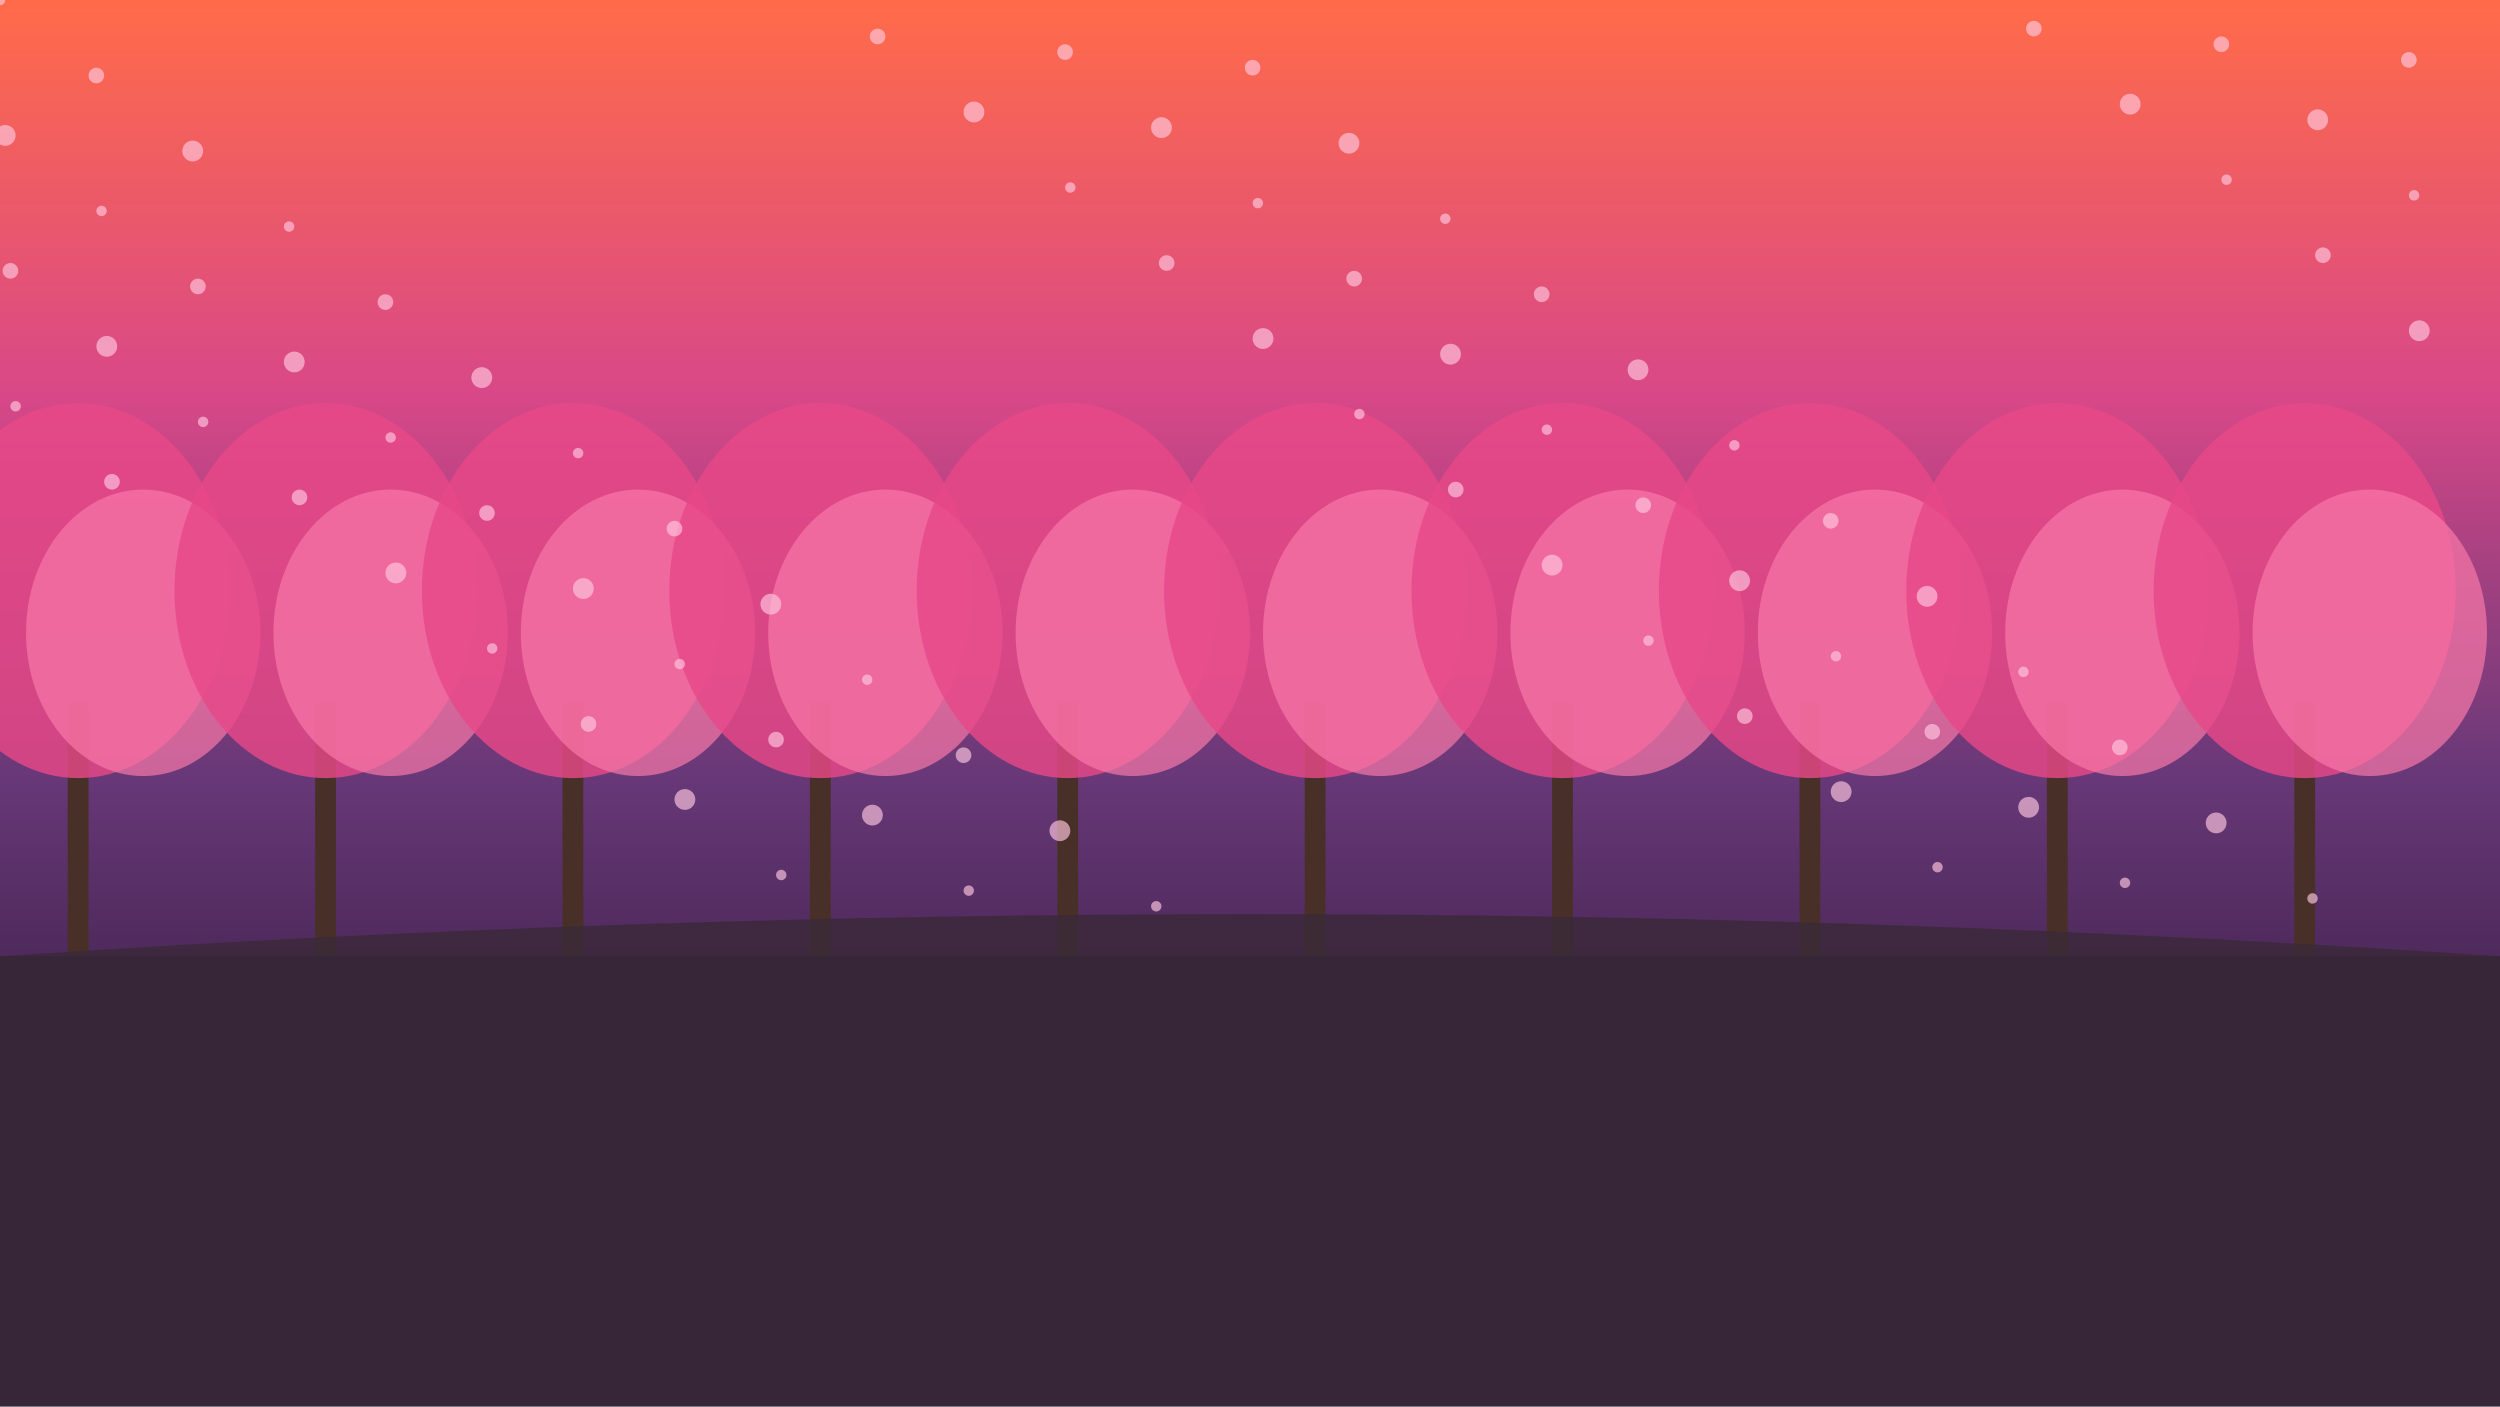
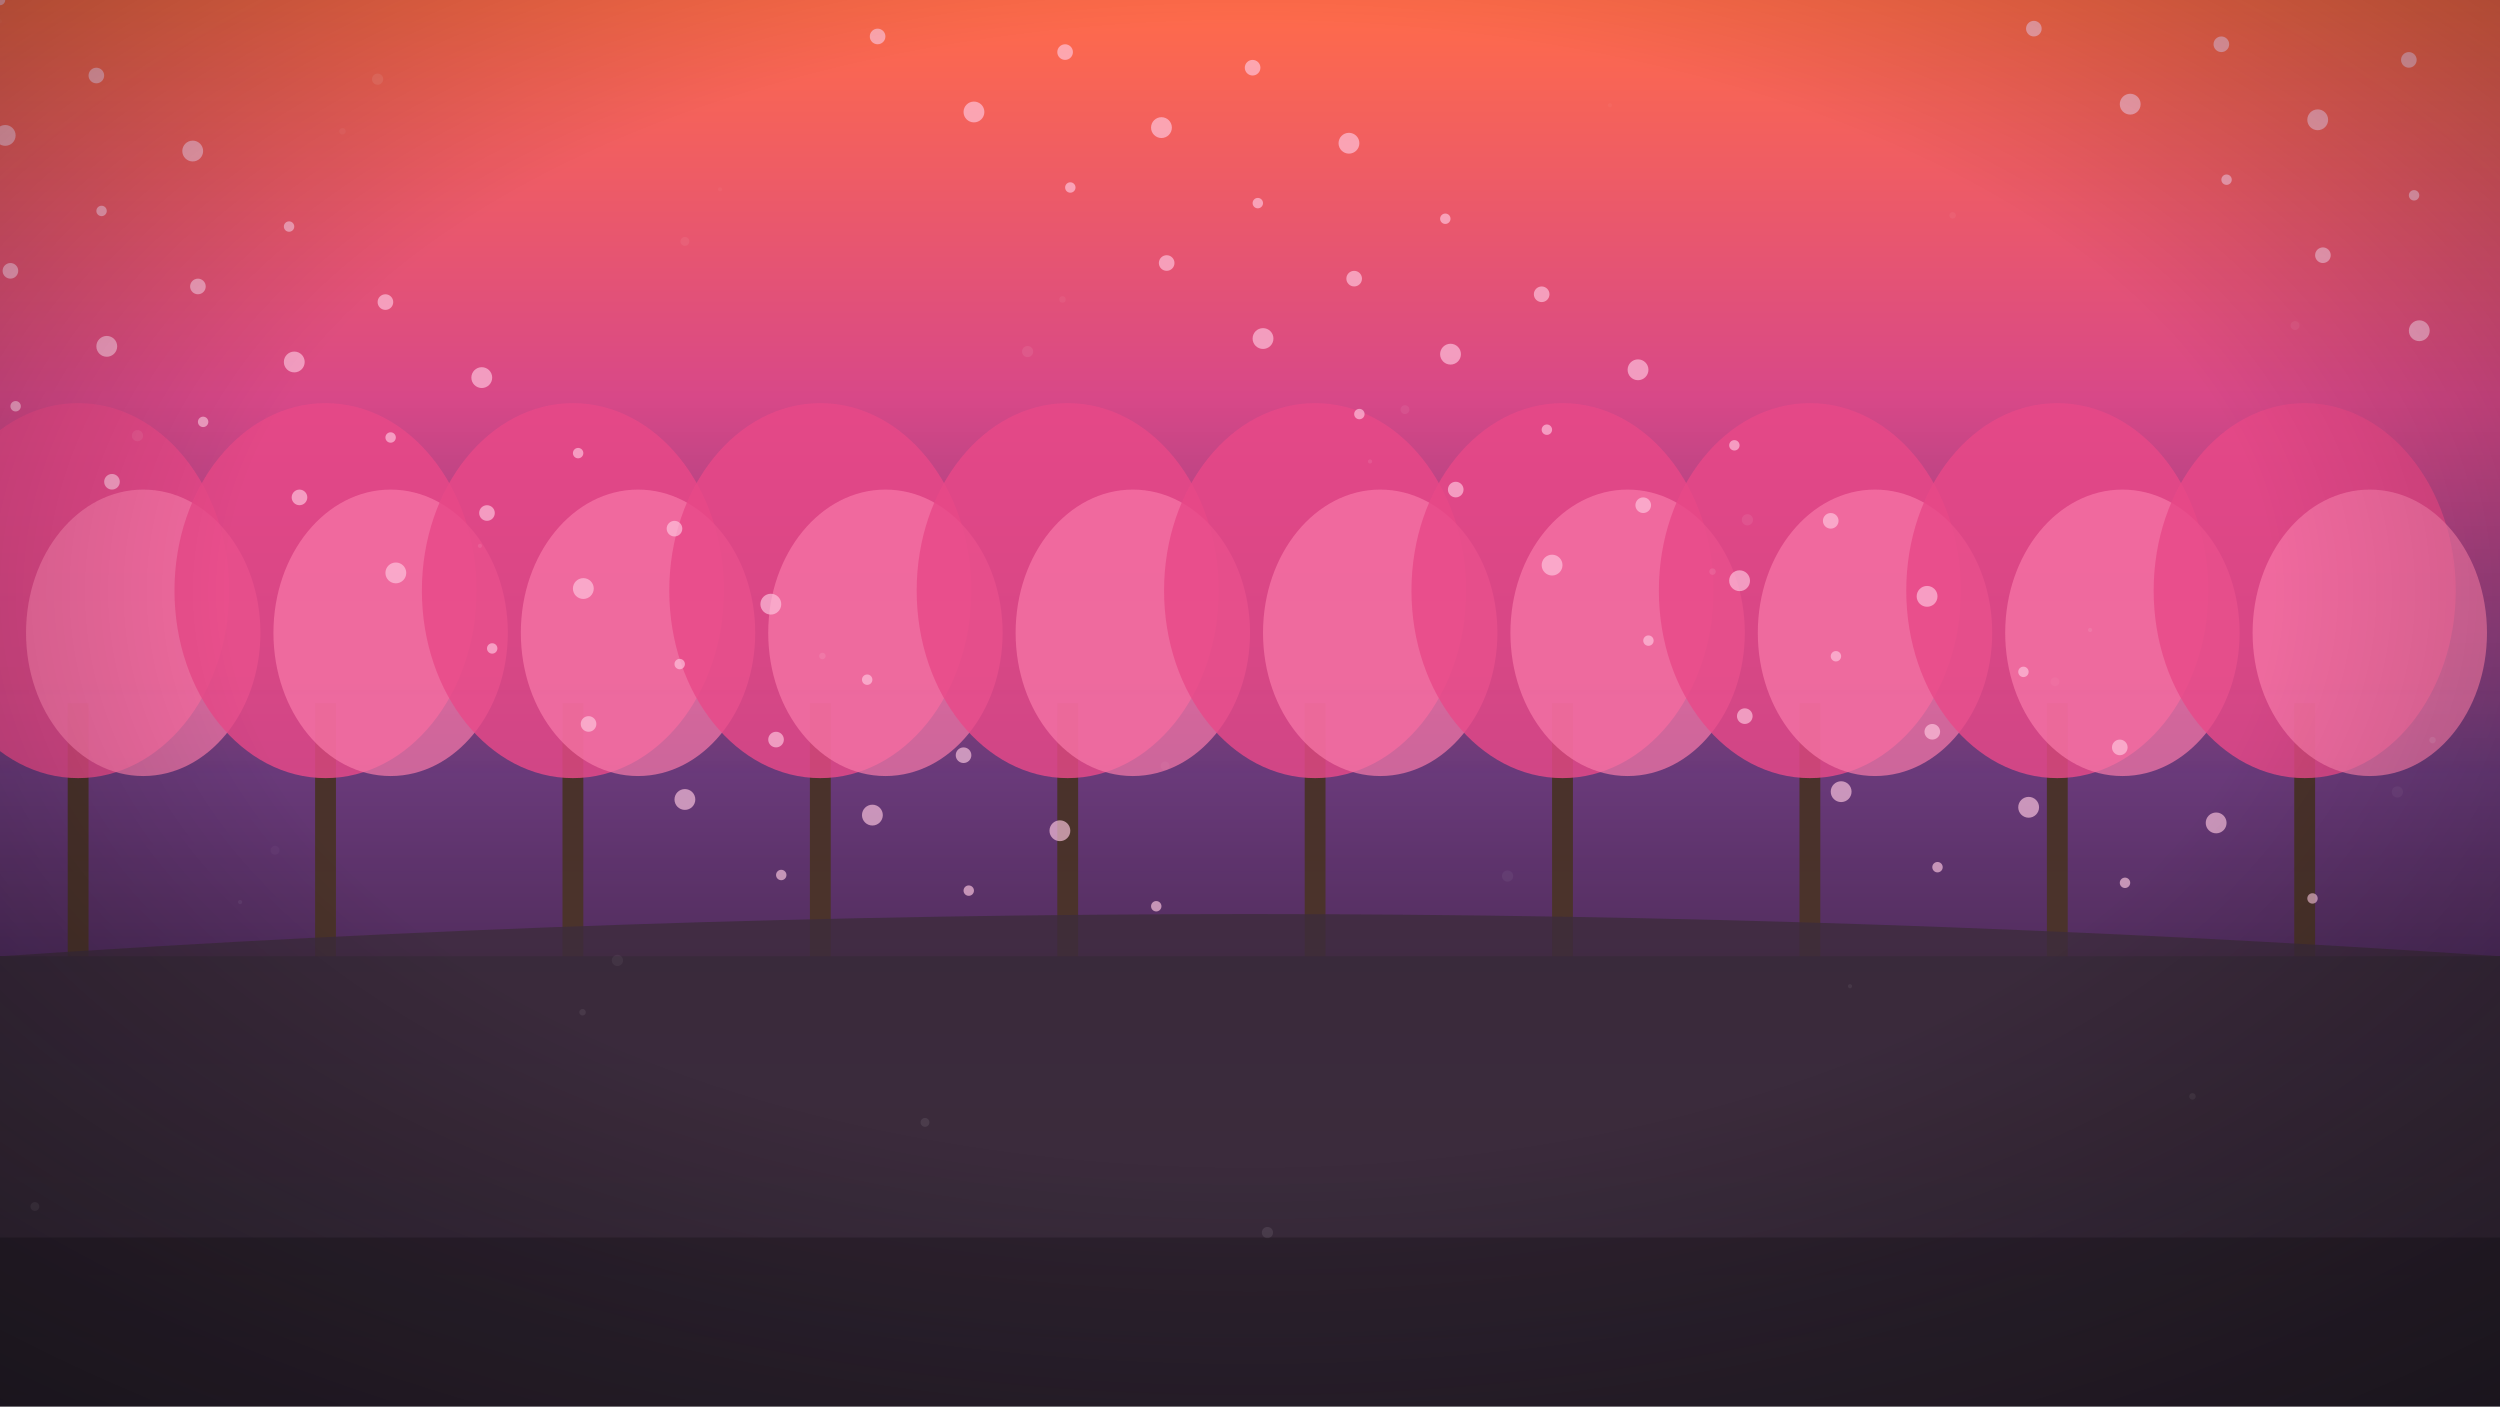
<svg xmlns="http://www.w3.org/2000/svg" viewBox="0 0 960 540" width="960" height="540">
  <defs>
    <linearGradient id="skyTop" x1="0" y1="0" x2="0" y2="1">
      <stop offset="0%" stop-color="#1a1048" />
      <stop offset="35%" stop-color="#3d2878" />
      <stop offset="68%" stop-color="#284868" />
      <stop offset="100%" stop-color="#0c1420" />
    </linearGradient>
    <linearGradient id="skyDay" x1="0" y1="0" x2="0" y2="1">
      <stop offset="0%" stop-color="#7ec8ff" />
      <stop offset="45%" stop-color="#a8d8f8" />
      <stop offset="78%" stop-color="#e8c878" />
      <stop offset="100%" stop-color="#88b868" />
    </linearGradient>
    <linearGradient id="skySunset" x1="0" y1="0" x2="0" y2="1">
      <stop offset="0%" stop-color="#ff6b4a" />
      <stop offset="28%" stop-color="#d84888" />
      <stop offset="55%" stop-color="#683878" />
      <stop offset="100%" stop-color="#120818" />
    </linearGradient>
    <linearGradient id="haze" x1="0" y1="0.4" x2="0" y2="1">
      <stop offset="0%" stop-color="#fff" stop-opacity="0" />
      <stop offset="100%" stop-color="#c8d8f0" stop-opacity="0.22" />
    </linearGradient>
    <filter id="softGlow" x="-40%" y="-40%" width="180%" height="180%">
      <feGaussianBlur stdDeviation="4" result="b" />
      <feMerge>
        <feMergeNode in="b" />
        <feMergeNode in="SourceGraphic" />
      </feMerge>
    </filter>
    <filter id="neonGlow" x="-60%" y="-60%" width="220%" height="220%">
      <feGaussianBlur stdDeviation="6" result="b" />
      <feMerge>
        <feMergeNode in="b" />
        <feMergeNode in="b" />
        <feMergeNode in="SourceGraphic" />
      </feMerge>
    </filter>
    <filter id="paintSoft" x="-2%" y="-2%" width="104%" height="104%">
      <feGaussianBlur stdDeviation="0.6" />
    </filter>
    <radialGradient id="sunDisc" cx="0.5" cy="0.5" r="0.5">
      <stop offset="0%" stop-color="#fff8e8" />
      <stop offset="55%" stop-color="#ffd080" />
      <stop offset="100%" stop-color="#ff904000" />
    </radialGradient>
    <radialGradient id="moonGlow" cx="0.5" cy="0.5" r="0.5">
      <stop offset="0%" stop-color="#fffef8" />
      <stop offset="40%" stop-color="#e8e0f0" />
      <stop offset="100%" stop-color="#e8e0f000" />
    </radialGradient>
    <linearGradient id="wallWarm" x1="0" y1="0" x2="1" y2="1">
      <stop offset="0%" stop-color="#fff0e4" />
      <stop offset="45%" stop-color="#e8c8b0" />
      <stop offset="100%" stop-color="#c8a088" />
    </linearGradient>
    <linearGradient id="wallCool" x1="0" y1="0" x2="0" y2="1">
      <stop offset="0%" stop-color="#eef2f8" />
      <stop offset="100%" stop-color="#b8c0d0" />
    </linearGradient>
    <linearGradient id="floorWood" x1="0" y1="0.6" x2="0" y2="1">
      <stop offset="0%" stop-color="#a88870" />
      <stop offset="100%" stop-color="#685040" />
    </linearGradient>
    <radialGradient id="lampGlow" cx="0.5" cy="0.5" r="0.5">
      <stop offset="0%" stop-color="#fff8e0" />
      <stop offset="70%" stop-color="#ffd898" stop-opacity="0.35" />
      <stop offset="100%" stop-color="#ffd898" stop-opacity="0" />
+     </radialGradient>
+     <radialGradient id="vignette" cx="0.5" cy="0.42" r="0.78">
+       <stop offset="52%" stop-color="#000" stop-opacity="0" />
+       <stop offset="100%" stop-color="#030508" stop-opacity="0.48" />
    </radialGradient>
  </defs>
  <rect width="960" height="540" fill="url(#skySunset)" />
  <rect x="26" y="270" width="8" height="120" fill="#483028" />
  <ellipse cx="30" cy="226.8" rx="58" ry="72" fill="#e84888" opacity="0.82" />
  <ellipse cx="55" cy="243" rx="45" ry="55" fill="#f878a8" opacity="0.7" />
  <rect x="121" y="270" width="8" height="120" fill="#483028" />
  <ellipse cx="125" cy="226.8" rx="58" ry="72" fill="#e84888" opacity="0.82" />
  <ellipse cx="150" cy="243" rx="45" ry="55" fill="#f878a8" opacity="0.7" />
  <rect x="216" y="270" width="8" height="120" fill="#483028" />
  <ellipse cx="220" cy="226.8" rx="58" ry="72" fill="#e84888" opacity="0.82" />
  <ellipse cx="245" cy="243" rx="45" ry="55" fill="#f878a8" opacity="0.7" />
  <rect x="311" y="270" width="8" height="120" fill="#483028" />
  <ellipse cx="315" cy="226.8" rx="58" ry="72" fill="#e84888" opacity="0.82" />
  <ellipse cx="340" cy="243" rx="45" ry="55" fill="#f878a8" opacity="0.7" />
  <rect x="406" y="270" width="8" height="120" fill="#483028" />
  <ellipse cx="410" cy="226.8" rx="58" ry="72" fill="#e84888" opacity="0.82" />
  <ellipse cx="435" cy="243" rx="45" ry="55" fill="#f878a8" opacity="0.7" />
  <rect x="501" y="270" width="8" height="120" fill="#483028" />
  <ellipse cx="505" cy="226.8" rx="58" ry="72" fill="#e84888" opacity="0.82" />
  <ellipse cx="530" cy="243" rx="45" ry="55" fill="#f878a8" opacity="0.7" />
  <rect x="596" y="270" width="8" height="120" fill="#483028" />
  <ellipse cx="600" cy="226.8" rx="58" ry="72" fill="#e84888" opacity="0.82" />
  <ellipse cx="625" cy="243" rx="45" ry="55" fill="#f878a8" opacity="0.7" />
  <rect x="691" y="270" width="8" height="120" fill="#483028" />
  <ellipse cx="695" cy="226.8" rx="58" ry="72" fill="#e84888" opacity="0.82" />
  <ellipse cx="720" cy="243" rx="45" ry="55" fill="#f878a8" opacity="0.7" />
  <rect x="786" y="270" width="8" height="120" fill="#483028" />
  <ellipse cx="790" cy="226.8" rx="58" ry="72" fill="#e84888" opacity="0.82" />
  <ellipse cx="815" cy="243" rx="45" ry="55" fill="#f878a8" opacity="0.7" />
  <rect x="881" y="270" width="8" height="120" fill="#483028" />
  <ellipse cx="885" cy="226.8" rx="58" ry="72" fill="#e84888" opacity="0.82" />
  <ellipse cx="910" cy="243" rx="45" ry="55" fill="#f878a8" opacity="0.7" />
  <circle cx="0" cy="0" r="2" fill="#ffc8e0" opacity="0.65" />
  <circle cx="37" cy="29" r="3" fill="#ffc8e0" opacity="0.65" />
  <circle cx="74" cy="58" r="4" fill="#ffc8e0" opacity="0.65" />
  <circle cx="111" cy="87" r="2" fill="#ffc8e0" opacity="0.65" />
  <circle cx="148" cy="116" r="3" fill="#ffc8e0" opacity="0.65" />
  <circle cx="185" cy="145" r="4" fill="#ffc8e0" opacity="0.65" />
  <circle cx="222" cy="174" r="2" fill="#ffc8e0" opacity="0.65" />
  <circle cx="259" cy="203" r="3" fill="#ffc8e0" opacity="0.65" />
  <circle cx="296" cy="232" r="4" fill="#ffc8e0" opacity="0.65" />
  <circle cx="333" cy="261" r="2" fill="#ffc8e0" opacity="0.65" />
  <circle cx="370" cy="290" r="3" fill="#ffc8e0" opacity="0.65" />
  <circle cx="407" cy="319" r="4" fill="#ffc8e0" opacity="0.65" />
  <circle cx="444" cy="348" r="2" fill="#ffc8e0" opacity="0.65" />
  <circle cx="481" cy="26" r="3" fill="#ffc8e0" opacity="0.65" />
  <circle cx="518" cy="55" r="4" fill="#ffc8e0" opacity="0.65" />
  <circle cx="555" cy="84" r="2" fill="#ffc8e0" opacity="0.65" />
  <circle cx="592" cy="113" r="3" fill="#ffc8e0" opacity="0.65" />
  <circle cx="629" cy="142" r="4" fill="#ffc8e0" opacity="0.65" />
  <circle cx="666" cy="171" r="2" fill="#ffc8e0" opacity="0.65" />
  <circle cx="703" cy="200" r="3" fill="#ffc8e0" opacity="0.65" />
  <circle cx="740" cy="229" r="4" fill="#ffc8e0" opacity="0.65" />
  <circle cx="777" cy="258" r="2" fill="#ffc8e0" opacity="0.65" />
  <circle cx="814" cy="287" r="3" fill="#ffc8e0" opacity="0.65" />
  <circle cx="851" cy="316" r="4" fill="#ffc8e0" opacity="0.65" />
  <circle cx="888" cy="345" r="2" fill="#ffc8e0" opacity="0.65" />
  <circle cx="925" cy="23" r="3" fill="#ffc8e0" opacity="0.65" />
  <circle cx="2" cy="52" r="4" fill="#ffc8e0" opacity="0.65" />
  <circle cx="39" cy="81" r="2" fill="#ffc8e0" opacity="0.65" />
  <circle cx="76" cy="110" r="3" fill="#ffc8e0" opacity="0.65" />
  <circle cx="113" cy="139" r="4" fill="#ffc8e0" opacity="0.65" />
  <circle cx="150" cy="168" r="2" fill="#ffc8e0" opacity="0.65" />
  <circle cx="187" cy="197" r="3" fill="#ffc8e0" opacity="0.65" />
  <circle cx="224" cy="226" r="4" fill="#ffc8e0" opacity="0.65" />
  <circle cx="261" cy="255" r="2" fill="#ffc8e0" opacity="0.65" />
  <circle cx="298" cy="284" r="3" fill="#ffc8e0" opacity="0.65" />
  <circle cx="335" cy="313" r="4" fill="#ffc8e0" opacity="0.65" />
  <circle cx="372" cy="342" r="2" fill="#ffc8e0" opacity="0.65" />
  <circle cx="409" cy="20" r="3" fill="#ffc8e0" opacity="0.65" />
  <circle cx="446" cy="49" r="4" fill="#ffc8e0" opacity="0.65" />
  <circle cx="483" cy="78" r="2" fill="#ffc8e0" opacity="0.65" />
  <circle cx="520" cy="107" r="3" fill="#ffc8e0" opacity="0.65" />
  <circle cx="557" cy="136" r="4" fill="#ffc8e0" opacity="0.65" />
  <circle cx="594" cy="165" r="2" fill="#ffc8e0" opacity="0.65" />
  <circle cx="631" cy="194" r="3" fill="#ffc8e0" opacity="0.65" />
  <circle cx="668" cy="223" r="4" fill="#ffc8e0" opacity="0.65" />
  <circle cx="705" cy="252" r="2" fill="#ffc8e0" opacity="0.65" />
  <circle cx="742" cy="281" r="3" fill="#ffc8e0" opacity="0.65" />
  <circle cx="779" cy="310" r="4" fill="#ffc8e0" opacity="0.65" />
  <circle cx="816" cy="339" r="2" fill="#ffc8e0" opacity="0.65" />
  <circle cx="853" cy="17" r="3" fill="#ffc8e0" opacity="0.65" />
  <circle cx="890" cy="46" r="4" fill="#ffc8e0" opacity="0.65" />
  <circle cx="927" cy="75" r="2" fill="#ffc8e0" opacity="0.65" />
  <circle cx="4" cy="104" r="3" fill="#ffc8e0" opacity="0.65" />
  <circle cx="41" cy="133" r="4" fill="#ffc8e0" opacity="0.65" />
  <circle cx="78" cy="162" r="2" fill="#ffc8e0" opacity="0.65" />
  <circle cx="115" cy="191" r="3" fill="#ffc8e0" opacity="0.65" />
  <circle cx="152" cy="220" r="4" fill="#ffc8e0" opacity="0.65" />
  <circle cx="189" cy="249" r="2" fill="#ffc8e0" opacity="0.65" />
  <circle cx="226" cy="278" r="3" fill="#ffc8e0" opacity="0.65" />
  <circle cx="263" cy="307" r="4" fill="#ffc8e0" opacity="0.65" />
  <circle cx="300" cy="336" r="2" fill="#ffc8e0" opacity="0.65" />
  <circle cx="337" cy="14" r="3" fill="#ffc8e0" opacity="0.65" />
  <circle cx="374" cy="43" r="4" fill="#ffc8e0" opacity="0.65" />
  <circle cx="411" cy="72" r="2" fill="#ffc8e0" opacity="0.65" />
  <circle cx="448" cy="101" r="3" fill="#ffc8e0" opacity="0.65" />
  <circle cx="485" cy="130" r="4" fill="#ffc8e0" opacity="0.65" />
  <circle cx="522" cy="159" r="2" fill="#ffc8e0" opacity="0.65" />
  <circle cx="559" cy="188" r="3" fill="#ffc8e0" opacity="0.65" />
  <circle cx="596" cy="217" r="4" fill="#ffc8e0" opacity="0.65" />
  <circle cx="633" cy="246" r="2" fill="#ffc8e0" opacity="0.65" />
  <circle cx="670" cy="275" r="3" fill="#ffc8e0" opacity="0.65" />
  <circle cx="707" cy="304" r="4" fill="#ffc8e0" opacity="0.65" />
  <circle cx="744" cy="333" r="2" fill="#ffc8e0" opacity="0.65" />
  <circle cx="781" cy="11" r="3" fill="#ffc8e0" opacity="0.65" />
  <circle cx="818" cy="40" r="4" fill="#ffc8e0" opacity="0.65" />
  <circle cx="855" cy="69" r="2" fill="#ffc8e0" opacity="0.65" />
  <circle cx="892" cy="98" r="3" fill="#ffc8e0" opacity="0.65" />
  <circle cx="929" cy="127" r="4" fill="#ffc8e0" opacity="0.65" />
  <circle cx="6" cy="156" r="2" fill="#ffc8e0" opacity="0.65" />
  <circle cx="43" cy="185" r="3" fill="#ffc8e0" opacity="0.65" />
  <rect x="0" y="367.2" width="960" height="172.8" fill="#2a2030" />
  <path d="M0 367.2 Q480 334.8 960 367.2 L960 540 L0 540Z" fill="#3a2838" opacity="0.8" />
+   <circle cx="0.0" cy="8.1" r="0.80" fill="#fff" opacity="0.035" />
+   <circle cx="131.5" cy="50.4" r="1.25" fill="#fff" opacity="0.047" />
+   <circle cx="263.0" cy="92.7" r="1.70" fill="#fff" opacity="0.059" />
+   <circle cx="394.6" cy="135.0" r="2.15" fill="#fff" opacity="0.071" />
+   <circle cx="526.1" cy="177.2" r="0.80" fill="#fff" opacity="0.083" />
+   <circle cx="657.6" cy="219.5" r="1.25" fill="#fff" opacity="0.095" />
+   <circle cx="789.1" cy="261.8" r="1.70" fill="#fff" opacity="0.035" />
+   <circle cx="920.6" cy="304.1" r="2.15" fill="#fff" opacity="0.047" />
+   <circle cx="92.2" cy="346.4" r="0.80" fill="#fff" opacity="0.059" />
+   <circle cx="223.7" cy="388.7" r="1.25" fill="#fff" opacity="0.071" />
+   <circle cx="355.2" cy="431.0" r="1.70" fill="#fff" opacity="0.083" />
+   <circle cx="486.7" cy="473.3" r="2.15" fill="#fff" opacity="0.095" />
+   <circle cx="618.2" cy="40.4" r="0.80" fill="#fff" opacity="0.035" />
+   <circle cx="749.8" cy="82.7" r="1.25" fill="#fff" opacity="0.047" />
+   <circle cx="881.3" cy="125.0" r="1.70" fill="#fff" opacity="0.059" />
+   <circle cx="52.8" cy="167.3" r="2.15" fill="#fff" opacity="0.071" />
+   <circle cx="184.3" cy="209.6" r="0.80" fill="#fff" opacity="0.083" />
+   <circle cx="315.8" cy="251.9" r="1.25" fill="#fff" opacity="0.095" />
+   <circle cx="447.4" cy="294.1" r="1.70" fill="#fff" opacity="0.035" />
+   <circle cx="578.9" cy="336.4" r="2.15" fill="#fff" opacity="0.047" />
+   <circle cx="710.4" cy="378.7" r="0.80" fill="#fff" opacity="0.059" />
+   <circle cx="841.9" cy="421.0" r="1.25" fill="#fff" opacity="0.071" />
+   <circle cx="13.4" cy="463.3" r="1.70" fill="#fff" opacity="0.083" />
+   <circle cx="145.0" cy="30.4" r="2.15" fill="#fff" opacity="0.095" />
+   <circle cx="276.5" cy="72.7" r="0.80" fill="#fff" opacity="0.035" />
+   <circle cx="408.0" cy="115.0" r="1.25" fill="#fff" opacity="0.047" />
+   <circle cx="539.5" cy="157.3" r="1.70" fill="#fff" opacity="0.059" />
+   <circle cx="671.0" cy="199.6" r="2.15" fill="#fff" opacity="0.071" />
+   <circle cx="802.6" cy="241.9" r="0.80" fill="#fff" opacity="0.083" />
+   <circle cx="934.1" cy="284.2" r="1.25" fill="#fff" opacity="0.095" />
+   <circle cx="105.6" cy="326.5" r="1.70" fill="#fff" opacity="0.035" />
+   <circle cx="237.1" cy="368.8" r="2.15" fill="#fff" opacity="0.047" />
+   <rect width="960" height="540" fill="url(#haze)" opacity="0.18" />
+   <rect width="960" height="540" fill="url(#vignette)" />
+   <rect x="0" y="475.2" width="960" height="64.8" fill="#000" opacity="0.22" />
</svg>
